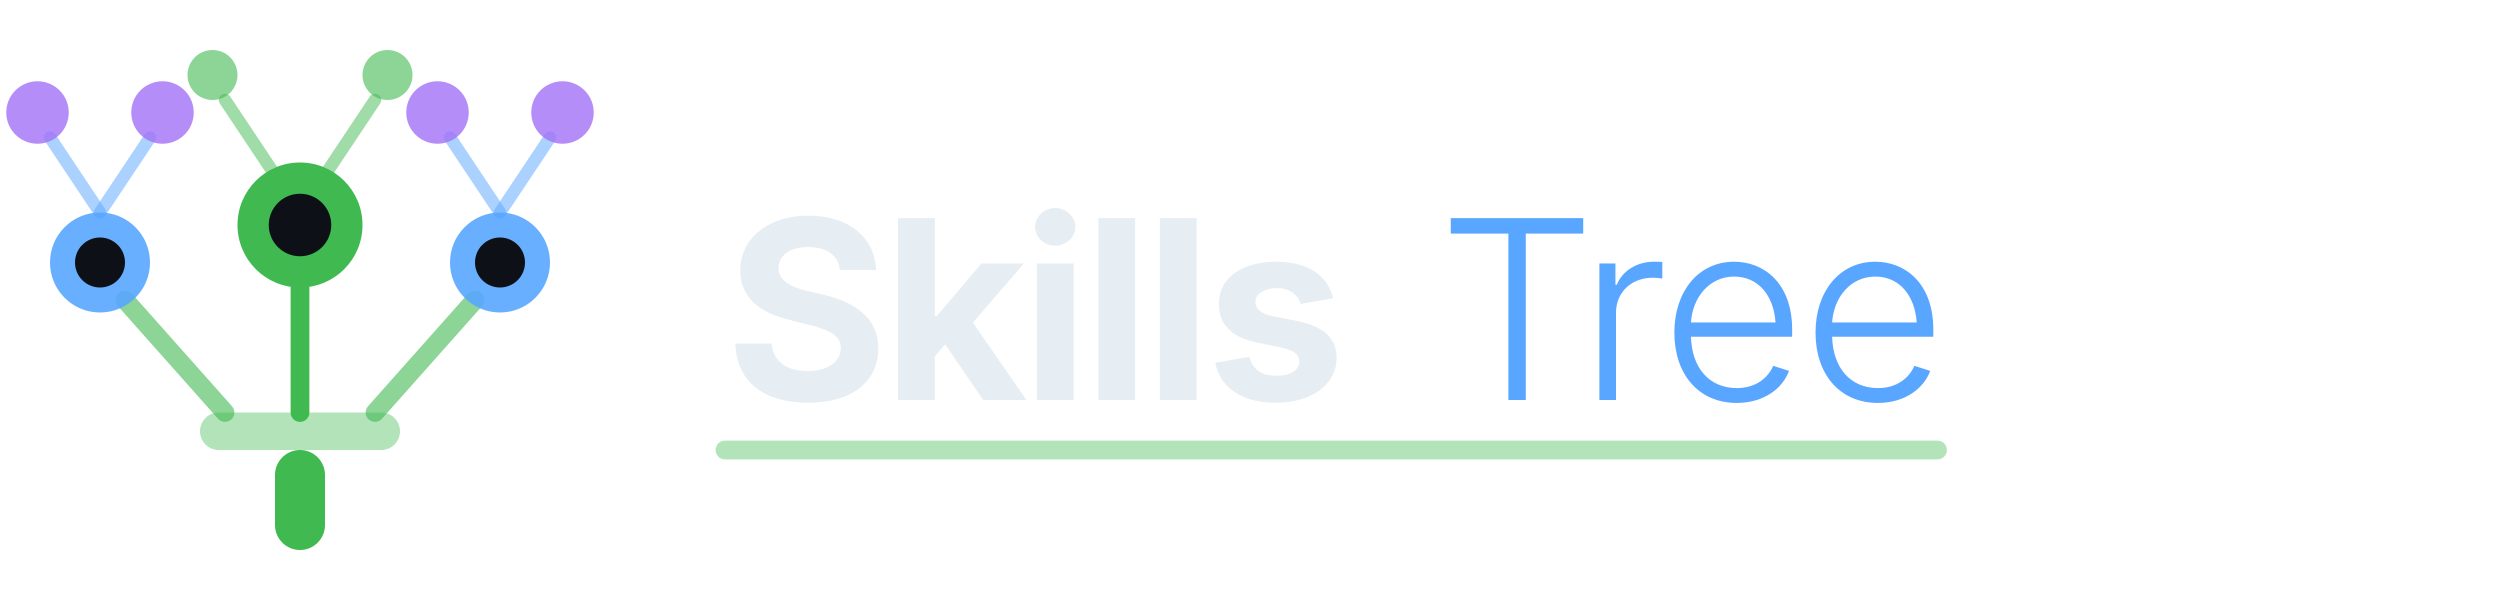
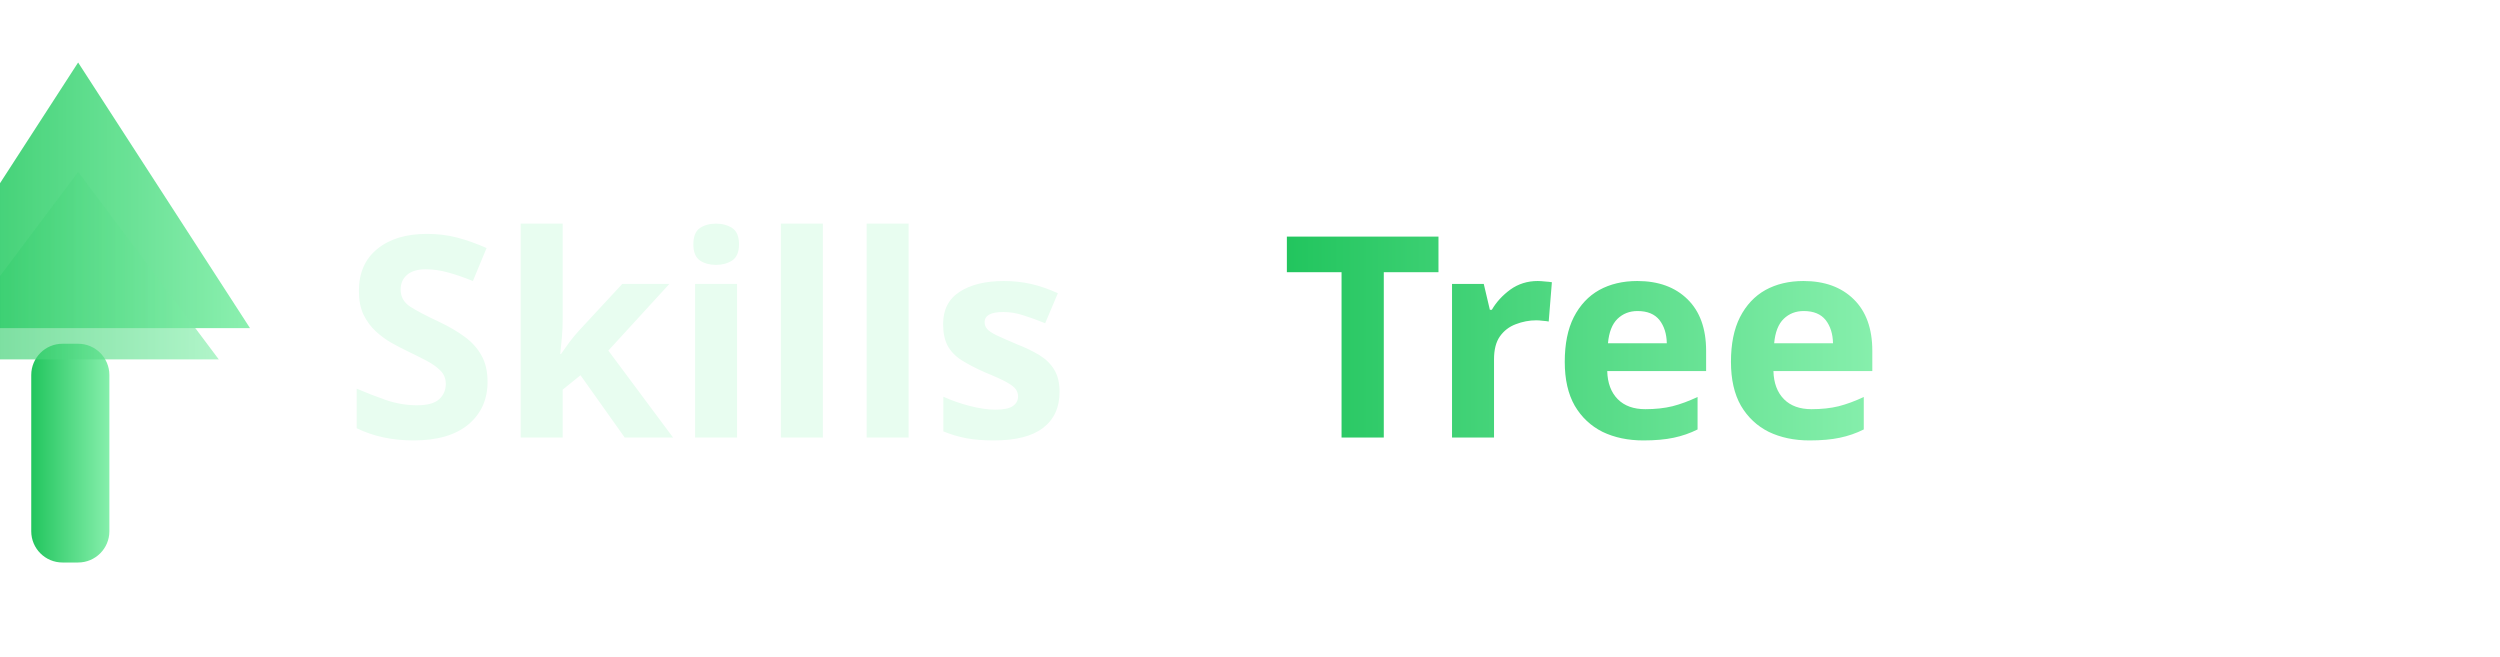
- <svg xmlns="http://www.w3.org/2000/svg" viewBox="0 0 200 48" fill="none" role="img" aria-label="Skills Tree">
-   <rect x="22" y="36" width="4" height="8" rx="2" fill="#3fb950" />
-   <rect x="16" y="33" width="16" height="3" rx="1.5" fill="#3fb950" opacity="0.4" />
-   <line x1="18" y1="33" x2="10" y2="24" stroke="#3fb950" stroke-width="1.5" stroke-linecap="round" opacity="0.6" />
-   <line x1="30" y1="33" x2="38" y2="24" stroke="#3fb950" stroke-width="1.5" stroke-linecap="round" opacity="0.6" />
-   <line x1="24" y1="33" x2="24" y2="22" stroke="#3fb950" stroke-width="1.5" stroke-linecap="round" />
-   <circle cx="24" cy="18" r="5" fill="#3fb950" />
-   <circle cx="24" cy="18" r="2.5" fill="#0d1117" />
-   <circle cx="8" cy="21" r="4" fill="#58a6ff" opacity="0.9" />
-   <circle cx="8" cy="21" r="2" fill="#0d1117" />
-   <circle cx="40" cy="21" r="4" fill="#58a6ff" opacity="0.9" />
-   <circle cx="40" cy="21" r="2" fill="#0d1117" />
-   <line x1="8" y1="17" x2="4" y2="11" stroke="#58a6ff" stroke-width="1" stroke-linecap="round" opacity="0.5" />
-   <circle cx="3" cy="9" r="2.5" fill="#a371f7" opacity="0.8" />
-   <line x1="8" y1="17" x2="12" y2="11" stroke="#58a6ff" stroke-width="1" stroke-linecap="round" opacity="0.5" />
-   <circle cx="13" cy="9" r="2.5" fill="#a371f7" opacity="0.8" />
-   <line x1="40" y1="17" x2="36" y2="11" stroke="#58a6ff" stroke-width="1" stroke-linecap="round" opacity="0.5" />
-   <circle cx="35" cy="9" r="2.5" fill="#a371f7" opacity="0.8" />
-   <line x1="40" y1="17" x2="44" y2="11" stroke="#58a6ff" stroke-width="1" stroke-linecap="round" opacity="0.5" />
-   <circle cx="45" cy="9" r="2.5" fill="#a371f7" opacity="0.8" />
-   <line x1="22" y1="14" x2="18" y2="8" stroke="#3fb950" stroke-width="1" stroke-linecap="round" opacity="0.5" />
-   <circle cx="17" cy="6" r="2" fill="#3fb950" opacity="0.6" />
-   <line x1="26" y1="14" x2="30" y2="8" stroke="#3fb950" stroke-width="1" stroke-linecap="round" opacity="0.5" />
-   <circle cx="31" cy="6" r="2" fill="#3fb950" opacity="0.6" />
-   <text x="58" y="32" font-family="'Segoe UI', Inter, -apple-system, sans-serif" font-size="20" font-weight="700" fill="#e6edf3" letter-spacing="-0.5">Skills</text>
-   <text x="115" y="32" font-family="'Segoe UI', Inter, -apple-system, sans-serif" font-size="20" font-weight="300" fill="#58a6ff" letter-spacing="-0.3">Tree</text>
-   <line x1="58" y1="36" x2="155" y2="36" stroke="#3fb950" stroke-width="1.5" stroke-linecap="round" opacity="0.4" />
+ <svg xmlns="http://www.w3.org/2000/svg" width="160" height="42" viewBox="0 0 160 42" aria-label="Skills Tree">
+   <defs>
+     <linearGradient id="lg" x1="0%" y1="0%" x2="100%" y2="0%">
+       <stop offset="0%" stop-color="#22c55e" />
+       <stop offset="100%" stop-color="#86efac" />
+     </linearGradient>
+   </defs>
+   <rect x="2" y="22" width="5" height="14" rx="2" fill="url(#lg)" />
+   <polygon points="5,4 16,21 -6,21" fill="url(#lg)" opacity="0.95" />
+   <polygon points="5,11 14,23 -4,23" fill="url(#lg)" opacity="0.65" />
+   <text x="22" y="28" font-family="Arial Black,sans-serif" font-size="18" font-weight="900" fill="#e8fdf0">Skills</text>
+   <text x="82" y="28" font-family="Arial Black,sans-serif" font-size="18" font-weight="900" fill="url(#lg)">Tree</text>
</svg>
